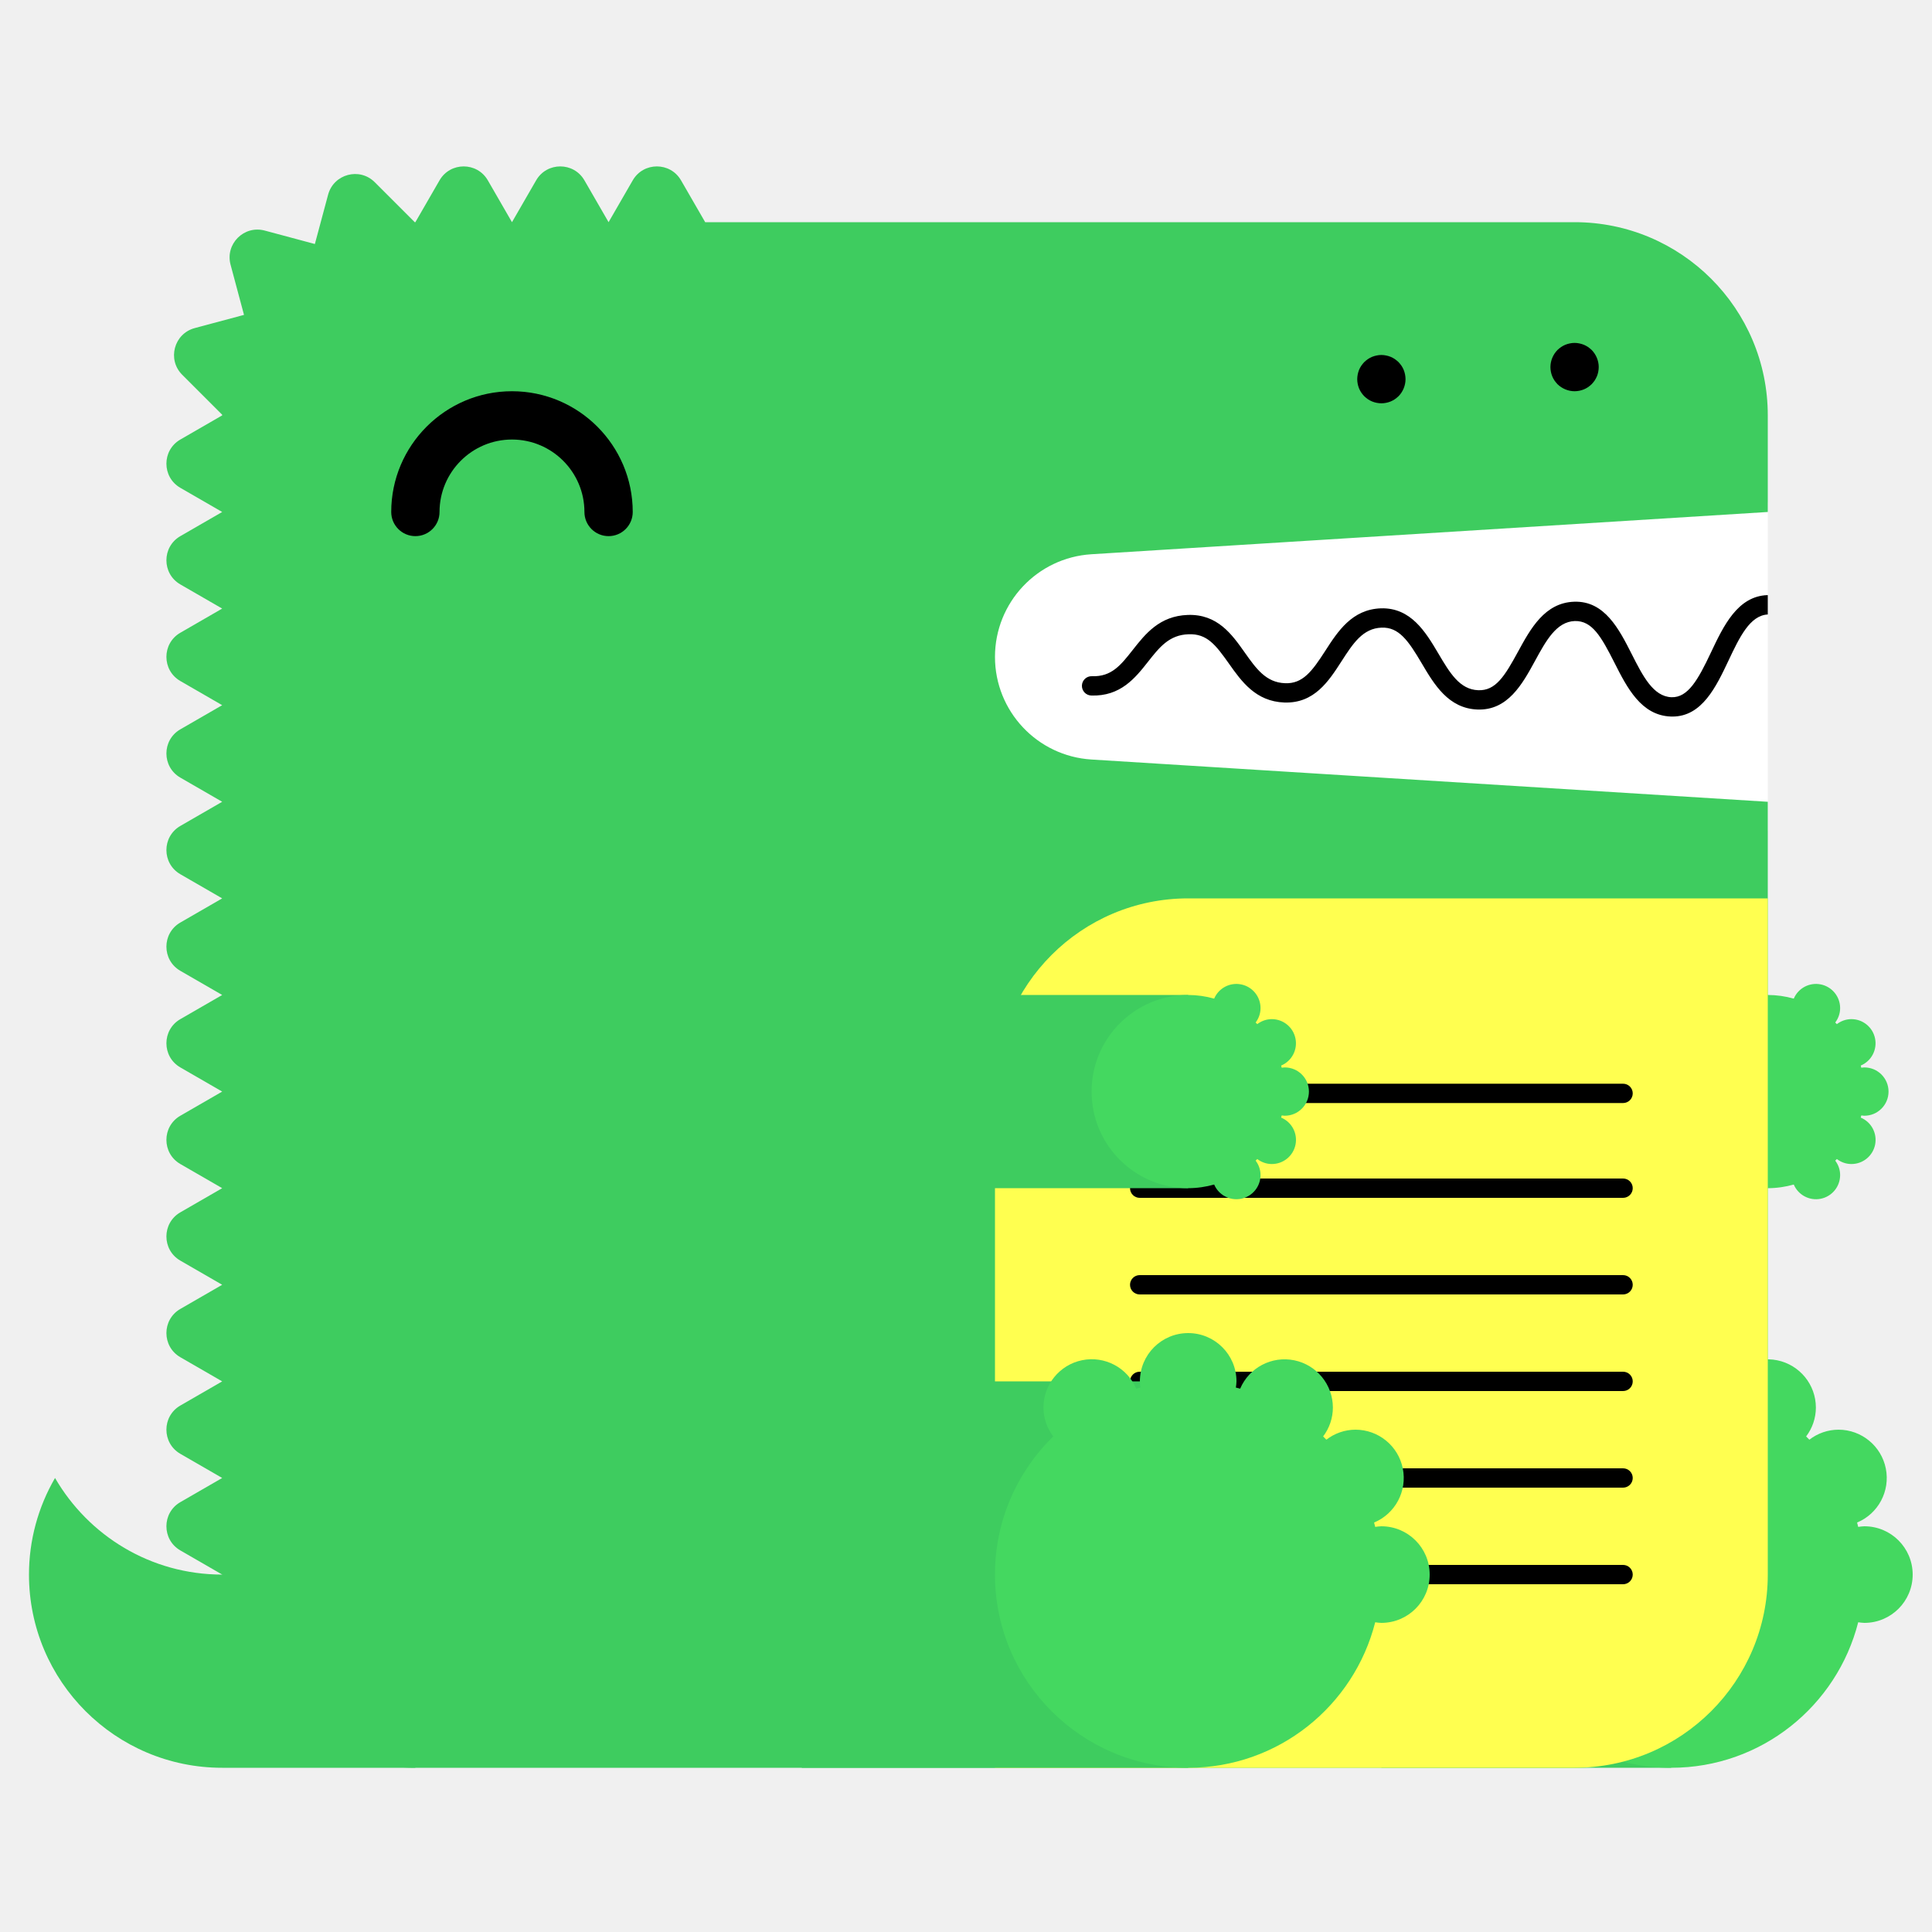
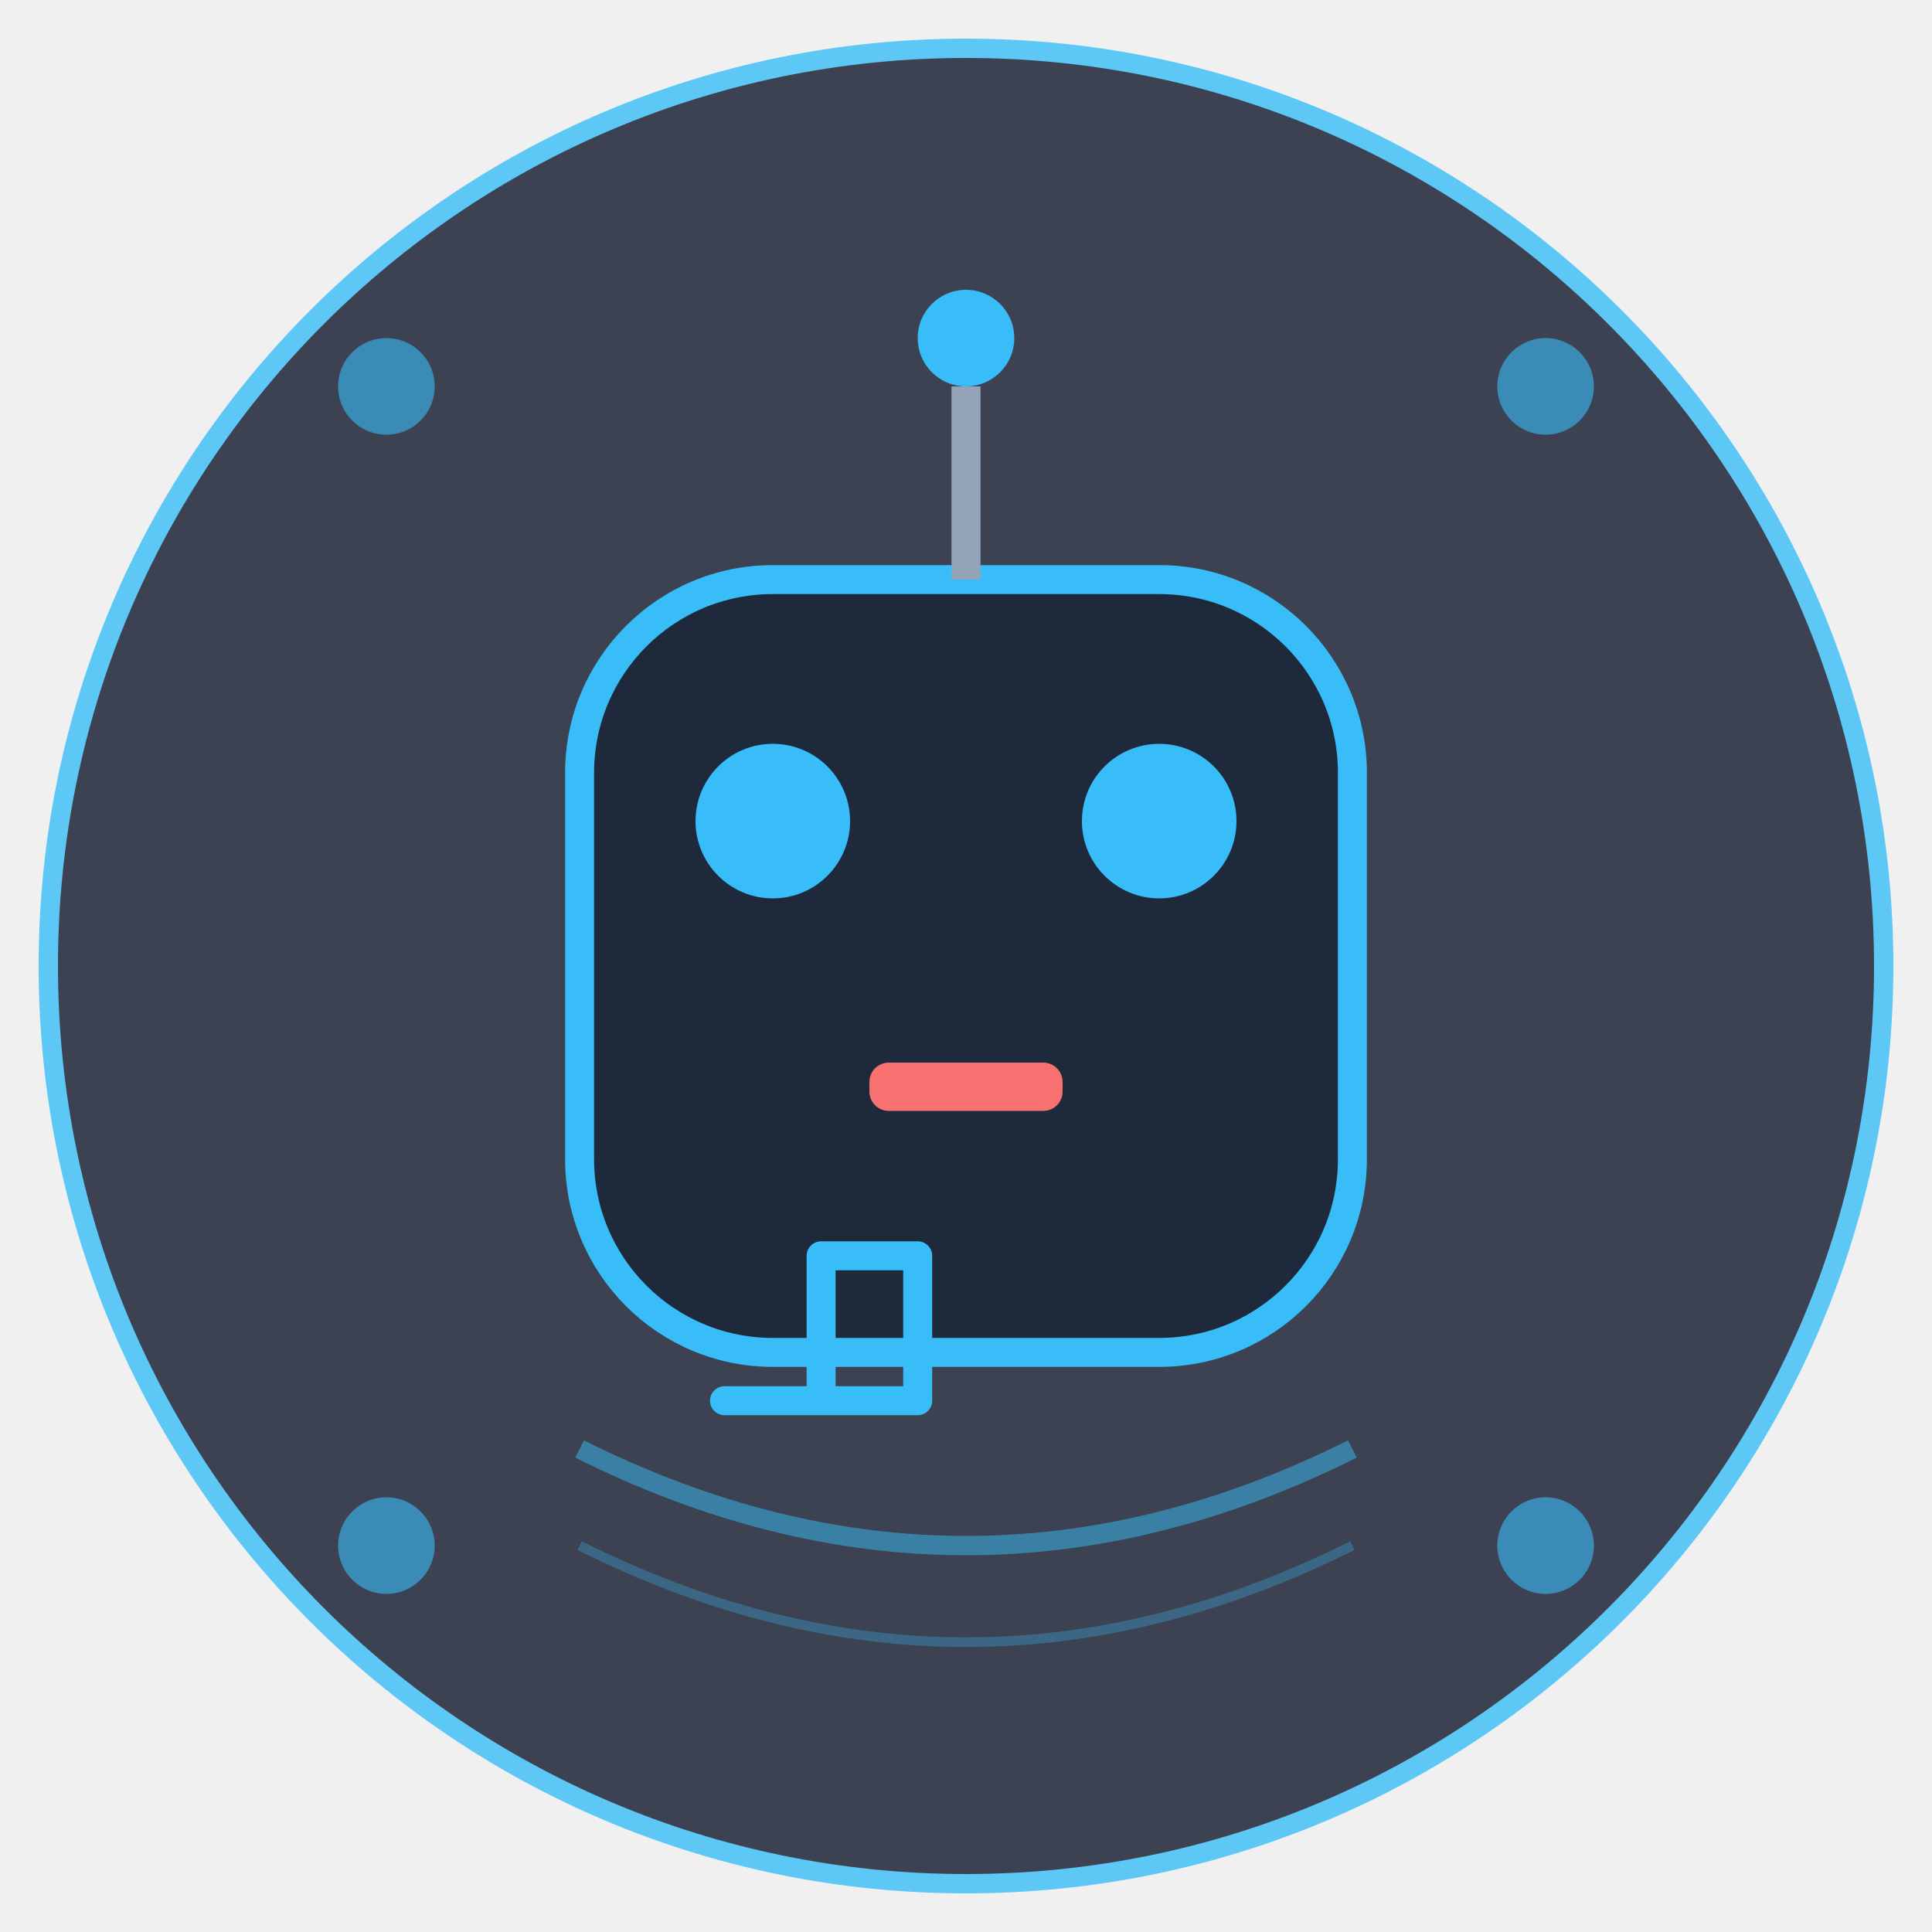
<svg xmlns="http://www.w3.org/2000/svg" width="200" height="200" viewBox="0 0 200 200">
-   <g fill="none" fill-rule="evenodd">
-     <path fill="#FFF" d="M99 52h84v34H99z" />
-     <path d="M23 163c-7.398 0-13.843-4.027-17.303-10A19.886 19.886 0 0 0 3 163c0 11.046 8.954 20 20 20h20v-20H23z" fill="#3ECC5F" />
-     <path d="M112.98 57.376L183 53V43c0-11.046-8.954-20-20-20H73l-2.5-4.33c-1.112-1.925-3.889-1.925-5 0L63 23l-2.5-4.33c-1.111-1.925-3.889-1.925-5 0L53 23l-2.5-4.33c-1.111-1.925-3.889-1.925-5 0L43 23c-.022 0-.042.003-.065.003l-4.142-4.141c-1.57-1.571-4.252-.853-4.828 1.294l-1.369 5.104-5.192-1.392c-2.148-.575-4.111 1.389-3.535 3.536l1.39 5.193-5.102 1.367c-2.148.576-2.867 3.259-1.296 4.83l4.142 4.142c0 .021-.003.042-.003.064l-4.33 2.5c-1.925 1.111-1.925 3.889 0 5L23 53l-4.33 2.5c-1.925 1.111-1.925 3.889 0 5L23 63l-4.33 2.5c-1.925 1.111-1.925 3.889 0 5L23 73l-4.33 2.5c-1.925 1.111-1.925 3.889 0 5L23 83l-4.33 2.5c-1.925 1.111-1.925 3.889 0 5L23 93l-4.33 2.5c-1.925 1.111-1.925 3.889 0 5L23 103l-4.33 2.5c-1.925 1.111-1.925 3.889 0 5L23 113l-4.33 2.5c-1.925 1.111-1.925 3.889 0 5L23 123l-4.33 2.5c-1.925 1.111-1.925 3.889 0 5L23 133l-4.33 2.5c-1.925 1.111-1.925 3.889 0 5L23 143l-4.33 2.5c-1.925 1.111-1.925 3.889 0 5L23 153l-4.33 2.5c-1.925 1.111-1.925 3.889 0 5L23 163c0 11.046 8.954 20 20 20h120c11.046 0 20-8.954 20-20V83l-70.02-4.376A10.645 10.645 0 0 1 103 68c0-5.621 4.37-10.273 9.98-10.624" fill="#3ECC5F" />
-     <path fill="#3ECC5F" d="M143 183h30v-40h-30z" />
-     <path d="M193 158c-.219 0-.428.037-.639.064-.038-.15-.074-.301-.116-.451A5 5 0 0 0 190.32 148a4.96 4.96 0 0 0-3.016 1.036 26.531 26.531 0 0 0-.335-.336 4.955 4.955 0 0 0 1.011-2.987 5 5 0 0 0-9.599-1.959c-.148-.042-.297-.077-.445-.115.027-.211.064-.42.064-.639a5 5 0 0 0-5-5 5 5 0 0 0-5 5c0 .219.037.428.064.639-.148.038-.297.073-.445.115a4.998 4.998 0 0 0-9.599 1.959c0 1.125.384 2.151 1.011 2.987-3.717 3.632-6.031 8.693-6.031 14.3 0 11.046 8.954 20 20 20 9.339 0 17.16-6.41 19.361-15.064.211.027.42.064.639.064a5 5 0 0 0 5-5 5 5 0 0 0-5-5" fill="#44D860" />
-     <path fill="#3ECC5F" d="M153 123h30v-20h-30z" />
-     <path d="M193 115.5a2.5 2.5 0 1 0 0-5c-.109 0-.214.019-.319.032-.02-.075-.037-.15-.058-.225a2.501 2.501 0 0 0-.963-4.807c-.569 0-1.088.197-1.508.518a6.653 6.653 0 0 0-.168-.168c.314-.417.506-.931.506-1.494a2.5 2.5 0 0 0-4.8-.979A9.987 9.987 0 0 0 183 103c-5.522 0-10 4.478-10 10s4.478 10 10 10c.934 0 1.833-.138 2.69-.377a2.5 2.5 0 0 0 4.8-.979c0-.563-.192-1.077-.506-1.494.057-.055.113-.111.168-.168.42.321.939.518 1.508.518a2.5 2.5 0 0 0 .963-4.807c.021-.074.038-.15.058-.225.105.013.21.032.319.032" fill="#44D860" />
-     <path d="M63 55.5a2.5 2.5 0 0 1-2.5-2.5c0-4.136-3.364-7.5-7.5-7.5s-7.5 3.364-7.5 7.5a2.5 2.5 0 1 1-5 0c0-6.893 5.607-12.5 12.5-12.5S65.5 46.107 65.5 53a2.5 2.5 0 0 1-2.5 2.5" fill="#000" />
-     <path d="M103 183h60c11.046 0 20-8.954 20-20V93h-60c-11.046 0-20 8.954-20 20v70z" fill="#FFFF50" />
-     <path d="M168.02 124h-50.04a1 1 0 1 1 0-2h50.04a1 1 0 1 1 0 2m0 20h-50.04a1 1 0 1 1 0-2h50.04a1 1 0 1 1 0 2m0 20h-50.04a1 1 0 1 1 0-2h50.04a1 1 0 1 1 0 2m0-49.814h-50.04a1 1 0 1 1 0-2h50.04a1 1 0 1 1 0 2m0 19.814h-50.04a1 1 0 1 1 0-2h50.04a1 1 0 1 1 0 2m0 20h-50.04a1 1 0 1 1 0-2h50.04a1 1 0 1 1 0 2M183 61.611c-.012 0-.022-.006-.034-.005-3.09.105-4.552 3.196-5.842 5.923-1.346 2.85-2.387 4.703-4.093 4.647-1.889-.068-2.969-2.202-4.113-4.46-1.314-2.594-2.814-5.536-5.963-5.426-3.046.104-4.513 2.794-5.807 5.167-1.377 2.528-2.314 4.065-4.121 3.994-1.927-.07-2.951-1.805-4.136-3.813-1.321-2.236-2.848-4.75-5.936-4.664-2.994.103-4.465 2.385-5.763 4.4-1.373 2.13-2.335 3.428-4.165 3.351-1.973-.07-2.992-1.51-4.171-3.177-1.324-1.873-2.816-3.993-5.895-3.89-2.928.1-4.399 1.97-5.696 3.618-1.232 1.564-2.194 2.802-4.229 2.724a1 1 0 0 0-.072 2c3.017.101 4.545-1.8 5.872-3.487 1.177-1.496 2.193-2.787 4.193-2.855 1.926-.082 2.829 1.115 4.195 3.045 1.297 1.834 2.769 3.914 5.731 4.021 3.103.104 4.596-2.215 5.918-4.267 1.182-1.834 2.202-3.417 4.15-3.484 1.793-.067 2.769 1.35 4.145 3.681 1.297 2.197 2.766 4.686 5.787 4.796 3.125.108 4.634-2.62 5.949-5.035 1.139-2.088 2.214-4.06 4.119-4.126 1.793-.042 2.728 1.595 4.111 4.33 1.292 2.553 2.757 5.445 5.825 5.556l.169.003c3.064 0 4.518-3.075 5.805-5.794 1.139-2.41 2.217-4.68 4.067-4.773v-2z" fill="#000" />
-     <path fill="#3ECC5F" d="M83 183h40v-40H83z" />
-     <path d="M143 158c-.219 0-.428.037-.639.064-.038-.15-.074-.301-.116-.451A5 5 0 0 0 140.32 148a4.96 4.96 0 0 0-3.016 1.036 26.531 26.531 0 0 0-.335-.336 4.955 4.955 0 0 0 1.011-2.987 5 5 0 0 0-9.599-1.959c-.148-.042-.297-.077-.445-.115.027-.211.064-.42.064-.639a5 5 0 0 0-5-5 5 5 0 0 0-5 5c0 .219.037.428.064.639-.148.038-.297.073-.445.115a4.998 4.998 0 0 0-9.599 1.959c0 1.125.384 2.151 1.011 2.987-3.717 3.632-6.031 8.693-6.031 14.3 0 11.046 8.954 20 20 20 9.339 0 17.16-6.41 19.361-15.064.211.027.42.064.639.064a5 5 0 0 0 5-5 5 5 0 0 0-5-5" fill="#44D860" />
-     <path fill="#3ECC5F" d="M83 123h40v-20H83z" />
-     <path d="M133 115.5a2.5 2.5 0 1 0 0-5c-.109 0-.214.019-.319.032-.02-.075-.037-.15-.058-.225a2.501 2.501 0 0 0-.963-4.807c-.569 0-1.088.197-1.508.518a6.653 6.653 0 0 0-.168-.168c.314-.417.506-.931.506-1.494a2.5 2.5 0 0 0-4.8-.979A9.987 9.987 0 0 0 123 103c-5.522 0-10 4.478-10 10s4.478 10 10 10c.934 0 1.833-.138 2.69-.377a2.5 2.5 0 0 0 4.8-.979c0-.563-.192-1.077-.506-1.494.057-.055.113-.111.168-.168.42.321.939.518 1.508.518a2.5 2.5 0 0 0 .963-4.807c.021-.074.038-.15.058-.225.105.013.21.032.319.032" fill="#44D860" />
-     <path d="M143 41.75c-.16 0-.33-.02-.49-.05a2.52 2.52 0 0 1-.47-.14c-.15-.06-.29-.14-.431-.23-.13-.09-.259-.2-.38-.31-.109-.12-.219-.24-.309-.38s-.17-.28-.231-.43a2.619 2.619 0 0 1-.189-.96c0-.16.02-.33.05-.49.03-.16.08-.31.139-.47.061-.15.141-.29.231-.43.09-.13.2-.26.309-.38.121-.11.25-.22.38-.31.141-.09.281-.17.431-.23.149-.06.31-.11.47-.14.32-.07.65-.07.98 0 .159.03.32.08.47.14.149.06.29.14.43.23.13.09.259.2.38.31.11.12.22.25.31.38.09.14.17.28.23.43.06.16.11.31.14.47.029.16.05.33.05.49 0 .66-.271 1.31-.73 1.77-.121.11-.25.22-.38.31-.14.09-.281.17-.43.23a2.565 2.565 0 0 1-.96.19m20-1.25c-.66 0-1.3-.27-1.771-.73a3.802 3.802 0 0 1-.309-.38c-.09-.14-.17-.28-.231-.43a2.619 2.619 0 0 1-.189-.96c0-.66.27-1.3.729-1.77.121-.11.25-.22.38-.31.141-.09.281-.17.431-.23.149-.06.31-.11.47-.14.32-.07.66-.07.98 0 .159.03.32.08.47.14.149.06.29.14.43.23.13.09.259.2.38.31.459.47.73 1.11.73 1.77 0 .16-.021.33-.05.49-.03.16-.08.32-.14.47-.07.15-.14.29-.23.43-.09.13-.2.26-.31.38-.121.11-.25.22-.38.31-.14.09-.281.17-.43.23a2.565 2.565 0 0 1-.96.19" fill="#000" />
-   </g>
+   <circle cx="100" cy="100" r="95" fill="#0f172a" stroke="#38bdf8" stroke-width="2" opacity="0.8" />
+   <rect x="60" y="60" width="80" height="80" rx="20" fill="#1e293b" stroke="#38bdf8" stroke-width="3" />
+   <circle cx="80" cy="85" r="8" fill="#38bdf8" />
+   <circle cx="120" cy="85" r="8" fill="#38bdf8" />
+   <rect x="90" y="110" width="20" height="5" rx="2" fill="#f87171" />
+   <line x1="100" y1="40" x2="100" y2="60" stroke="#94a3b8" stroke-width="3" />
+   <circle cx="100" cy="35" r="5" fill="#38bdf8" />
+   <circle cx="40" cy="40" r="5" fill="#38bdf8" opacity="0.6" />
+   <circle cx="160" cy="40" r="5" fill="#38bdf8" opacity="0.6" />
+   <circle cx="40" cy="160" r="5" fill="#38bdf8" opacity="0.6" />
+   <circle cx="160" cy="160" r="5" fill="#38bdf8" opacity="0.6" />
+   <path d="M60 150 Q100 170 140 150" stroke="#38bdf8" stroke-width="2" fill="none" opacity="0.5" />
+   <path d="M60 160 Q100 180 140 160" stroke="#38bdf8" stroke-width="1" fill="none" opacity="0.3" />
+   <path d="M85 130 L85 145 M85 145 L75 145 M85 145 L95 145 M85 130 L95 130 M95 130 L95 145" stroke="#38bdf8" stroke-width="3" stroke-linecap="round" stroke-linejoin="round" />
</svg>
